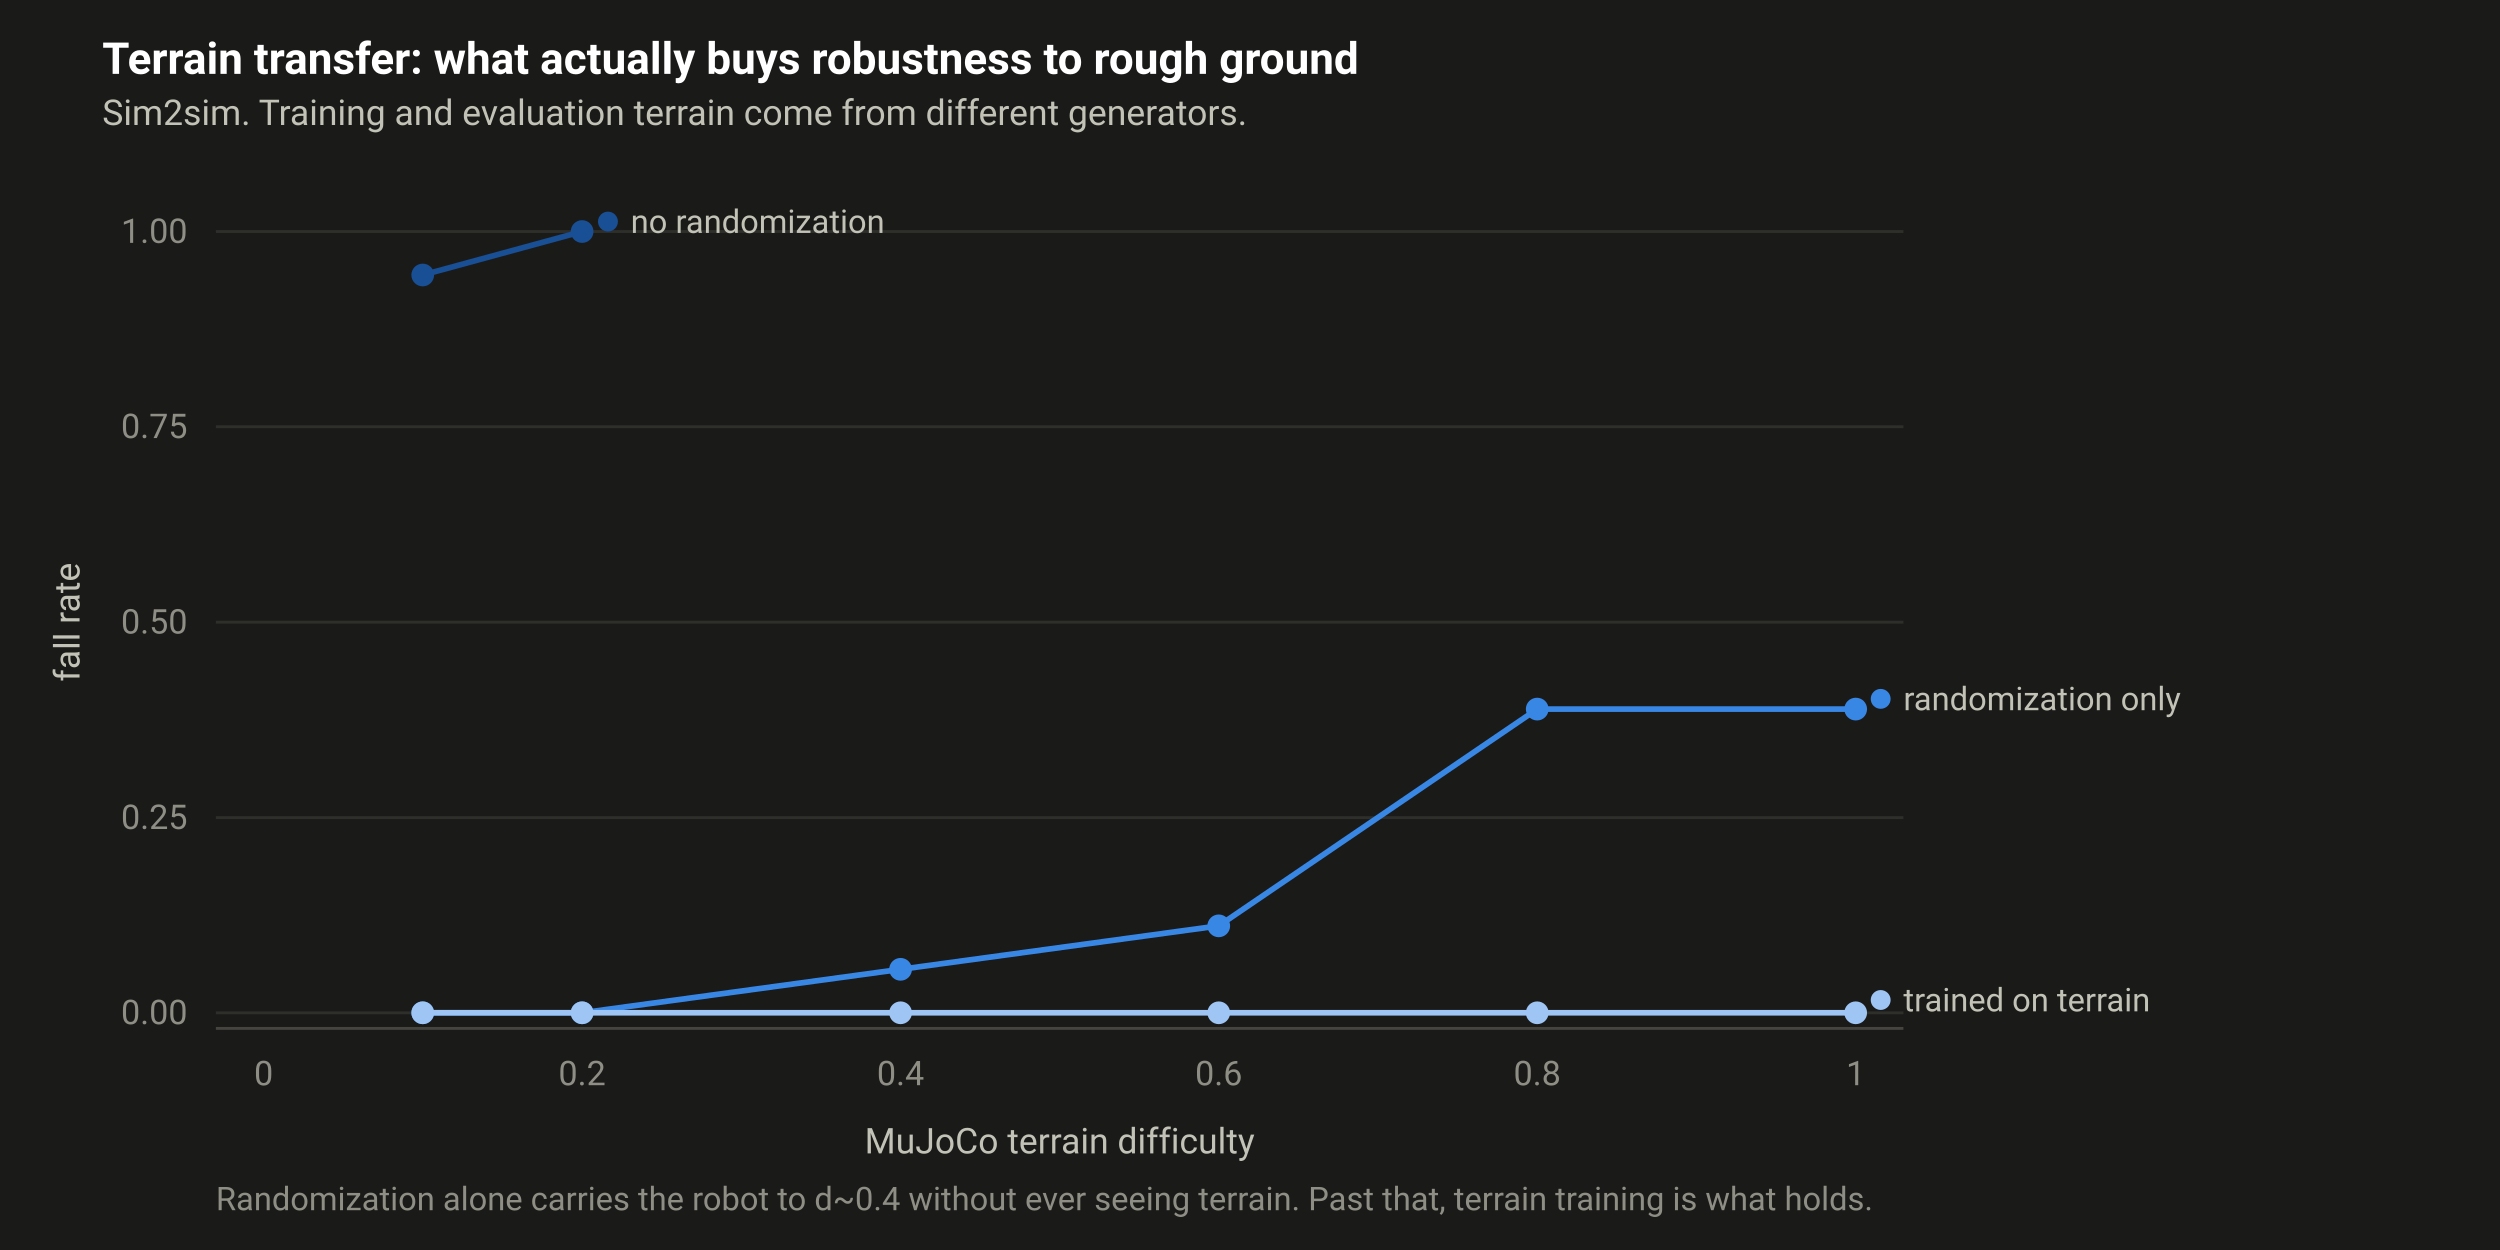
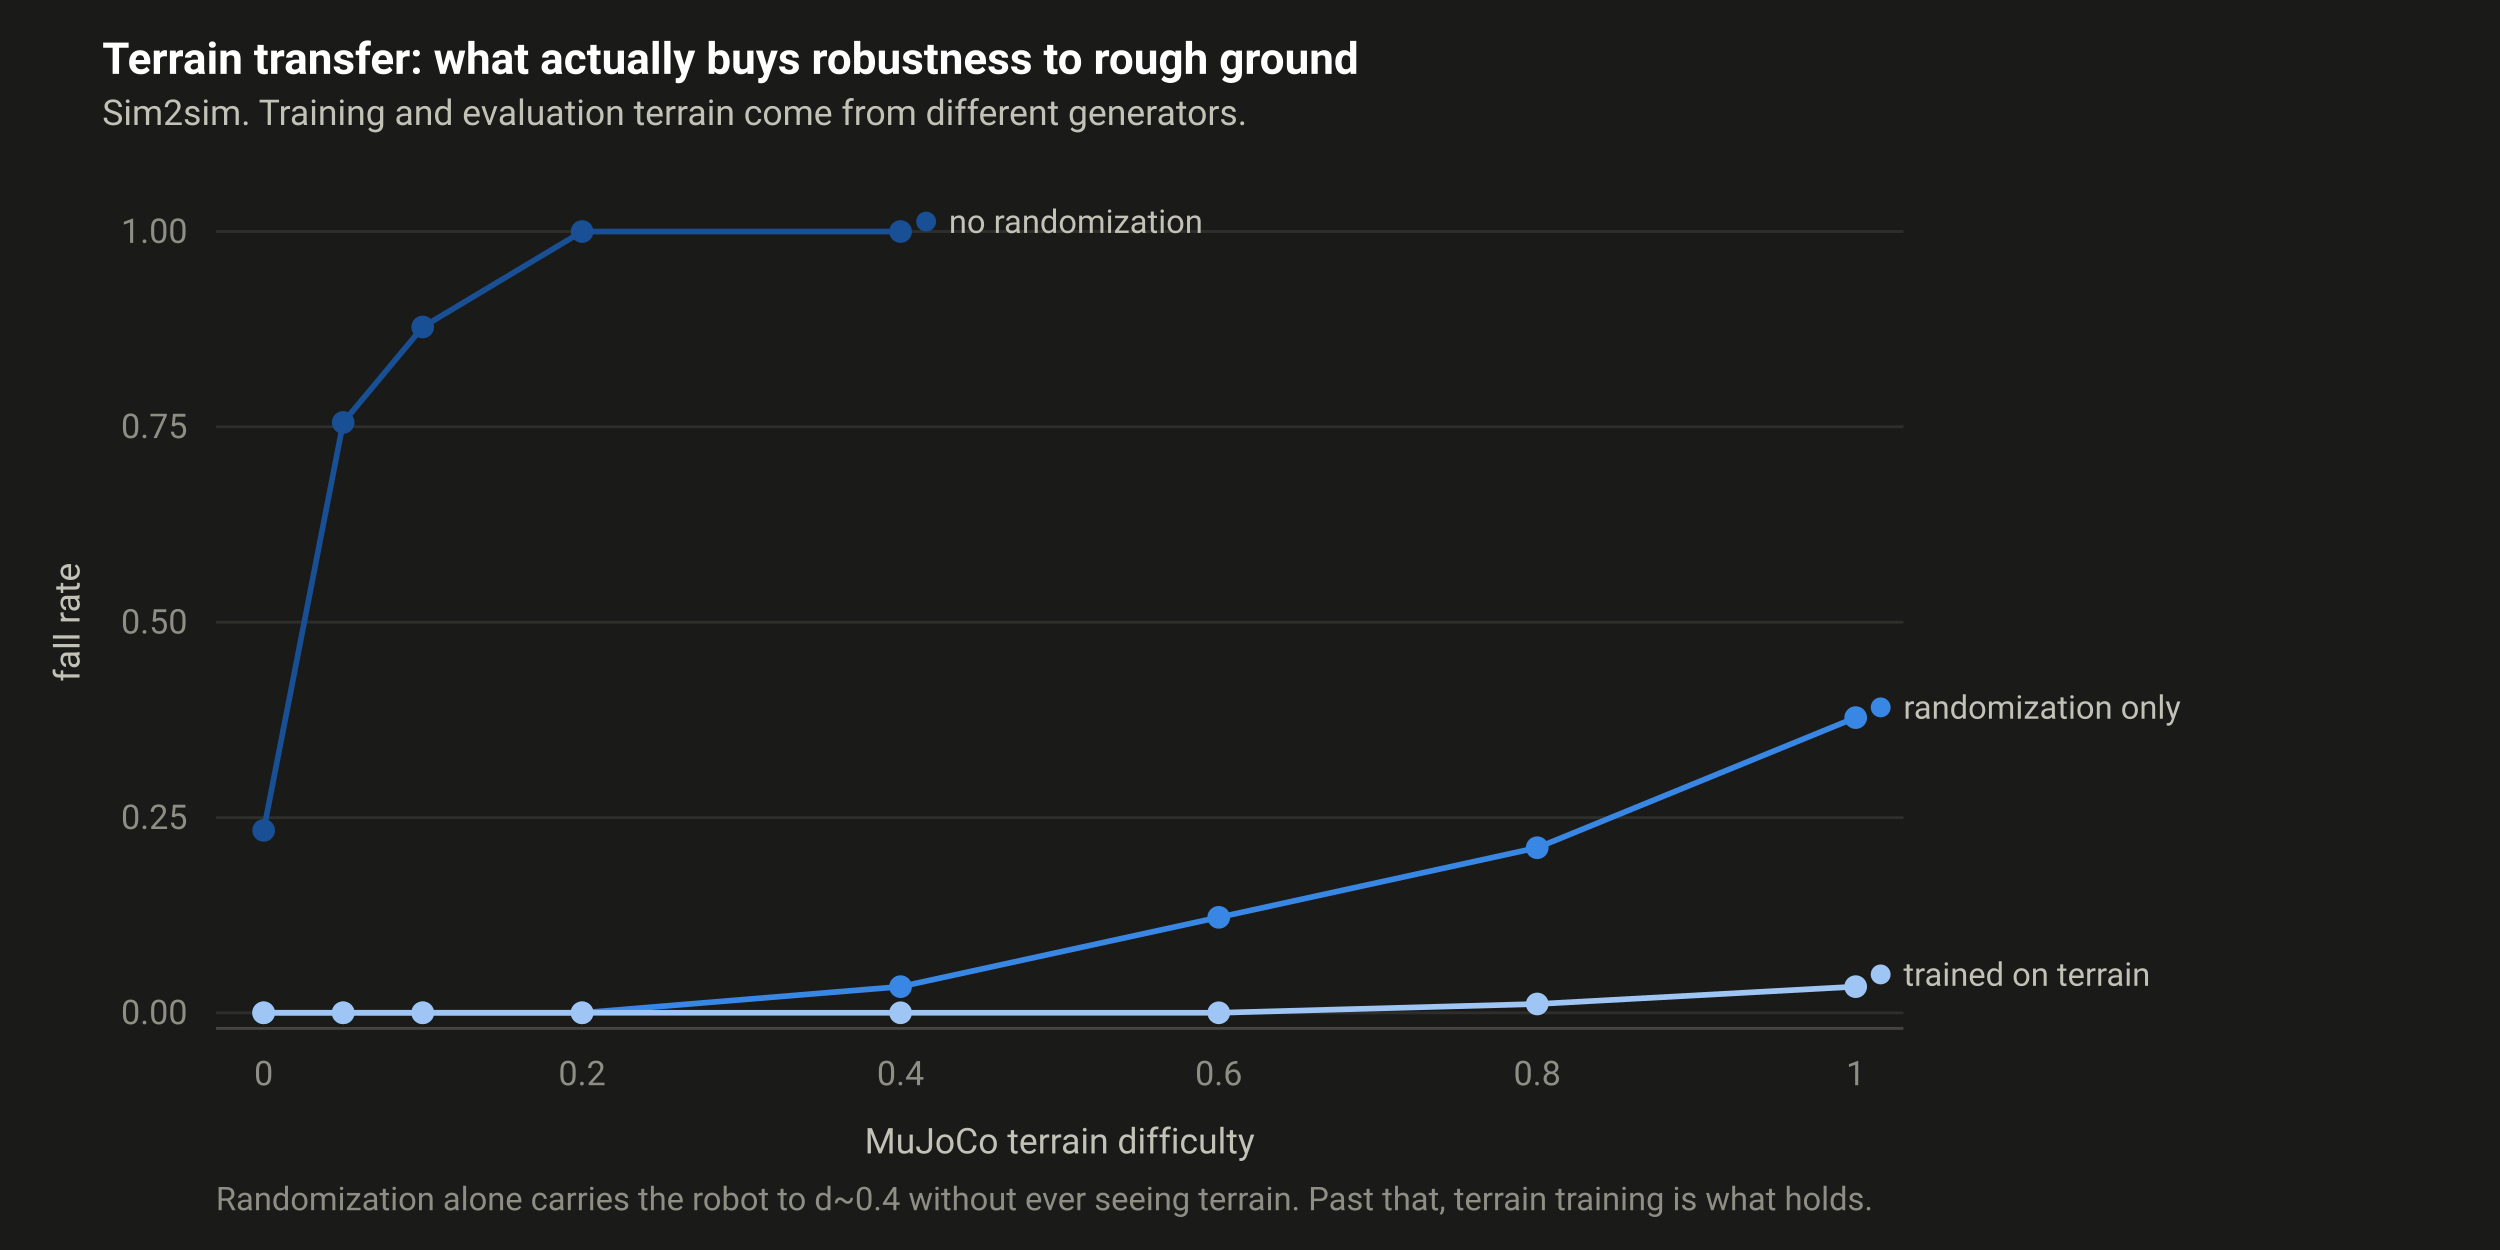
<svg xmlns="http://www.w3.org/2000/svg" width="880" height="440" viewBox="0 0 880 440" role="img">
  <rect width="880" height="440" fill="#1a1a19" />
  <text x="36" y="26" font-size="15.5" font-weight="600" fill="#ffffff" font-family="ui-sans-serif,-apple-system,'Segoe UI',Roboto,Helvetica,Arial,sans-serif">Terrain transfer: what actually buys robustness to rough ground</text>
  <text x="36" y="44" font-size="12.5" fill="#c3c2b7" font-family="ui-sans-serif,-apple-system,'Segoe UI',Roboto,Helvetica,Arial,sans-serif">Sim2sim. Training and evaluation terrain come from different generators.</text>
  <line x1="76" y1="356.5" x2="670" y2="356.5" stroke="#2e2e2b" stroke-width="1" />
  <text x="66" y="360.5" text-anchor="end" font-size="12" fill="#8f8e85" font-family="ui-sans-serif,-apple-system,'Segoe UI',Roboto,Helvetica,Arial,sans-serif">0.00</text>
  <line x1="76" y1="287.8" x2="670" y2="287.8" stroke="#2e2e2b" stroke-width="1" />
  <text x="66" y="291.8" text-anchor="end" font-size="12" fill="#8f8e85" font-family="ui-sans-serif,-apple-system,'Segoe UI',Roboto,Helvetica,Arial,sans-serif">0.25</text>
  <line x1="76" y1="219.0" x2="670" y2="219.0" stroke="#2e2e2b" stroke-width="1" />
  <text x="66" y="223.0" text-anchor="end" font-size="12" fill="#8f8e85" font-family="ui-sans-serif,-apple-system,'Segoe UI',Roboto,Helvetica,Arial,sans-serif">0.50</text>
  <line x1="76" y1="150.2" x2="670" y2="150.2" stroke="#2e2e2b" stroke-width="1" />
  <text x="66" y="154.2" text-anchor="end" font-size="12" fill="#8f8e85" font-family="ui-sans-serif,-apple-system,'Segoe UI',Roboto,Helvetica,Arial,sans-serif">0.75</text>
  <line x1="76" y1="81.5" x2="670" y2="81.5" stroke="#2e2e2b" stroke-width="1" />
  <text x="66" y="85.5" text-anchor="end" font-size="12" fill="#8f8e85" font-family="ui-sans-serif,-apple-system,'Segoe UI',Roboto,Helvetica,Arial,sans-serif">1.00</text>
  <text x="92.8" y="382" text-anchor="middle" font-size="12" fill="#8f8e85" font-family="ui-sans-serif,-apple-system,'Segoe UI',Roboto,Helvetica,Arial,sans-serif">0</text>
  <text x="204.9" y="382" text-anchor="middle" font-size="12" fill="#8f8e85" font-family="ui-sans-serif,-apple-system,'Segoe UI',Roboto,Helvetica,Arial,sans-serif">0.2</text>
  <text x="317.0" y="382" text-anchor="middle" font-size="12" fill="#8f8e85" font-family="ui-sans-serif,-apple-system,'Segoe UI',Roboto,Helvetica,Arial,sans-serif">0.4</text>
  <text x="429.0" y="382" text-anchor="middle" font-size="12" fill="#8f8e85" font-family="ui-sans-serif,-apple-system,'Segoe UI',Roboto,Helvetica,Arial,sans-serif">0.6</text>
  <text x="541.1" y="382" text-anchor="middle" font-size="12" fill="#8f8e85" font-family="ui-sans-serif,-apple-system,'Segoe UI',Roboto,Helvetica,Arial,sans-serif">0.8</text>
  <text x="653.2" y="382" text-anchor="middle" font-size="12" fill="#8f8e85" font-family="ui-sans-serif,-apple-system,'Segoe UI',Roboto,Helvetica,Arial,sans-serif">1</text>
  <line x1="76" y1="362" x2="670" y2="362" stroke="#45443f" stroke-width="1" />
  <text x="373" y="406" text-anchor="middle" font-size="12.5" fill="#c3c2b7" font-family="ui-sans-serif,-apple-system,'Segoe UI',Roboto,Helvetica,Arial,sans-serif">MuJoCo terrain difficulty</text>
  <text transform="translate(28,219) rotate(-90)" text-anchor="middle" font-size="12.5" fill="#c3c2b7" font-family="ui-sans-serif,-apple-system,'Segoe UI',Roboto,Helvetica,Arial,sans-serif">fall rate</text>
-   <path d="M148.8,96.8 L204.9,81.5" fill="none" stroke="#184f95" stroke-width="2" stroke-linejoin="round" stroke-linecap="round" opacity="1.0" />
-   <circle cx="148.8" cy="96.8" r="4" fill="#184f95" />
+   <path d="M92.8,292.3 L120.8,148.7 L148.8,115.1 L204.9,81.5 L317.0,81.5" fill="none" stroke="#184f95" stroke-width="2" stroke-linejoin="round" stroke-linecap="round" opacity="1.0" />
+   <circle cx="92.8" cy="292.3" r="4" fill="#184f95" />
+   <circle cx="120.8" cy="148.7" r="4" fill="#184f95" />
+   <circle cx="148.8" cy="115.1" r="4" fill="#184f95" />
  <circle cx="204.9" cy="81.5" r="4" fill="#184f95" />
-   <path d="M148.8,356.5 L204.9,356.5 L317.0,341.2 L429.0,325.9 L541.1,249.6 L653.2,249.6" fill="none" stroke="#3987e5" stroke-width="2" stroke-linejoin="round" stroke-linecap="round" opacity="1.0" />
+   <circle cx="317.0" cy="81.5" r="4" fill="#184f95" />
+   <path d="M92.8,356.5 L120.8,356.5 L148.8,356.5 L204.9,356.5 L317.0,347.3 L429.0,322.9 L541.1,298.4 L653.2,252.6" fill="none" stroke="#3987e5" stroke-width="2" stroke-linejoin="round" stroke-linecap="round" opacity="1.0" />
+   <circle cx="92.8" cy="356.5" r="4" fill="#3987e5" />
+   <circle cx="120.8" cy="356.5" r="4" fill="#3987e5" />
  <circle cx="148.8" cy="356.5" r="4" fill="#3987e5" />
  <circle cx="204.9" cy="356.5" r="4" fill="#3987e5" />
-   <circle cx="317.0" cy="341.2" r="4" fill="#3987e5" />
-   <circle cx="429.0" cy="325.9" r="4" fill="#3987e5" />
-   <circle cx="541.1" cy="249.6" r="4" fill="#3987e5" />
-   <circle cx="653.2" cy="249.6" r="4" fill="#3987e5" />
-   <path d="M148.8,356.5 L204.9,356.5 L317.0,356.5 L429.0,356.5 L541.1,356.5 L653.2,356.5" fill="none" stroke="#9ec5f4" stroke-width="2" stroke-linejoin="round" stroke-linecap="round" opacity="1.0" />
+   <circle cx="317.0" cy="347.3" r="4" fill="#3987e5" />
+   <circle cx="429.0" cy="322.9" r="4" fill="#3987e5" />
+   <circle cx="541.1" cy="298.4" r="4" fill="#3987e5" />
+   <circle cx="653.2" cy="252.6" r="4" fill="#3987e5" />
+   <path d="M92.8,356.5 L120.8,356.5 L148.8,356.5 L204.9,356.5 L317.0,356.5 L429.0,356.5 L541.1,353.4 L653.2,347.3" fill="none" stroke="#9ec5f4" stroke-width="2" stroke-linejoin="round" stroke-linecap="round" opacity="1.0" />
+   <circle cx="92.8" cy="356.5" r="4" fill="#9ec5f4" />
+   <circle cx="120.8" cy="356.5" r="4" fill="#9ec5f4" />
  <circle cx="148.8" cy="356.5" r="4" fill="#9ec5f4" />
  <circle cx="204.9" cy="356.5" r="4" fill="#9ec5f4" />
  <circle cx="317.0" cy="356.5" r="4" fill="#9ec5f4" />
  <circle cx="429.0" cy="356.5" r="4" fill="#9ec5f4" />
-   <circle cx="541.1" cy="356.5" r="4" fill="#9ec5f4" />
-   <circle cx="653.2" cy="356.5" r="4" fill="#9ec5f4" />
-   <circle cx="214" cy="78" r="3.5" fill="#184f95" />
-   <text x="222" y="82" font-size="11.5" fill="#c3c2b7" font-family="ui-sans-serif,-apple-system,'Segoe UI',Roboto,Helvetica,Arial,sans-serif">no randomization</text>
-   <circle cx="662" cy="246" r="3.5" fill="#3987e5" />
-   <text x="670" y="250" font-size="11.5" fill="#c3c2b7" font-family="ui-sans-serif,-apple-system,'Segoe UI',Roboto,Helvetica,Arial,sans-serif">randomization only</text>
-   <circle cx="662" cy="352" r="3.5" fill="#9ec5f4" />
-   <text x="670" y="356" font-size="11.5" fill="#c3c2b7" font-family="ui-sans-serif,-apple-system,'Segoe UI',Roboto,Helvetica,Arial,sans-serif">trained on terrain</text>
+   <circle cx="541.1" cy="353.4" r="4" fill="#9ec5f4" />
+   <circle cx="653.2" cy="347.3" r="4" fill="#9ec5f4" />
+   <circle cx="326" cy="78" r="3.5" fill="#184f95" />
+   <text x="334" y="82" font-size="11.5" fill="#c3c2b7" font-family="ui-sans-serif,-apple-system,'Segoe UI',Roboto,Helvetica,Arial,sans-serif">no randomization</text>
+   <circle cx="662" cy="249" r="3.5" fill="#3987e5" />
+   <text x="670" y="253" font-size="11.5" fill="#c3c2b7" font-family="ui-sans-serif,-apple-system,'Segoe UI',Roboto,Helvetica,Arial,sans-serif">randomization only</text>
+   <circle cx="662" cy="343" r="3.5" fill="#9ec5f4" />
+   <text x="670" y="347" font-size="11.5" fill="#c3c2b7" font-family="ui-sans-serif,-apple-system,'Segoe UI',Roboto,Helvetica,Arial,sans-serif">trained on terrain</text>
  <text x="76" y="426" font-size="11.5" fill="#8f8e85" font-family="ui-sans-serif,-apple-system,'Segoe UI',Roboto,Helvetica,Arial,sans-serif">Randomization alone carries the robot to d~0.4 without ever seeing terrain. Past that, terrain training is what holds.</text>
</svg>
